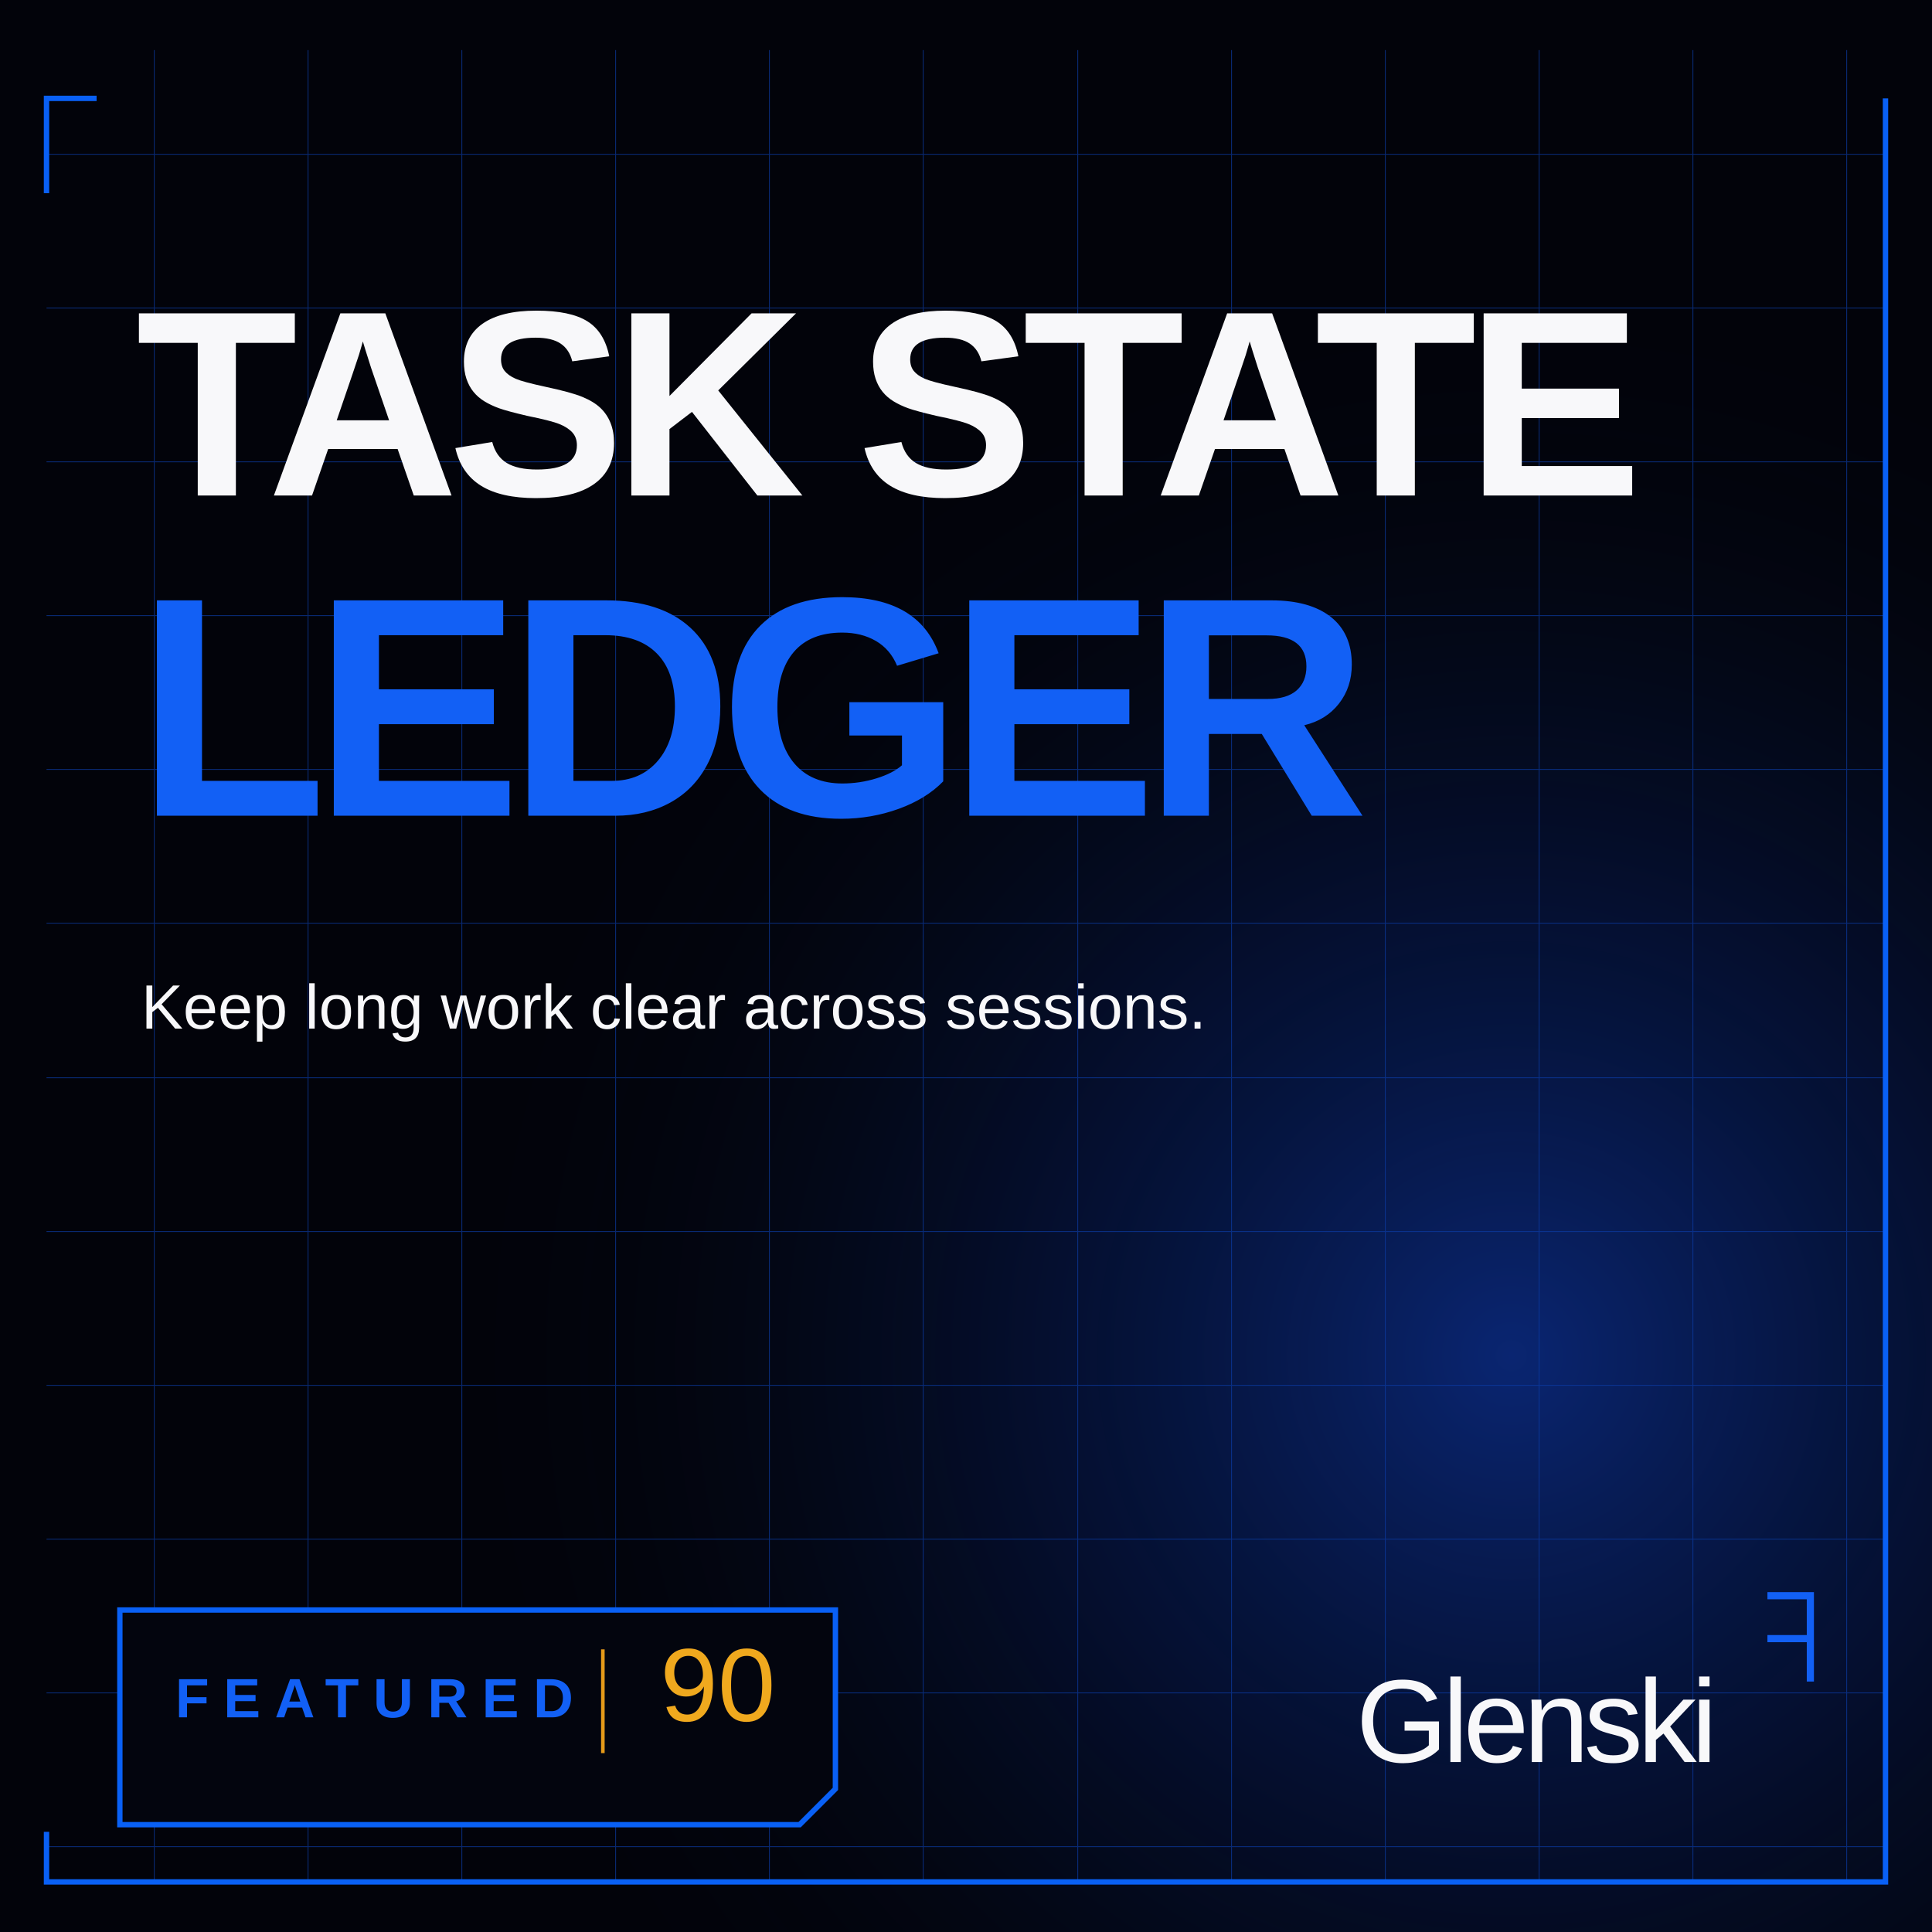
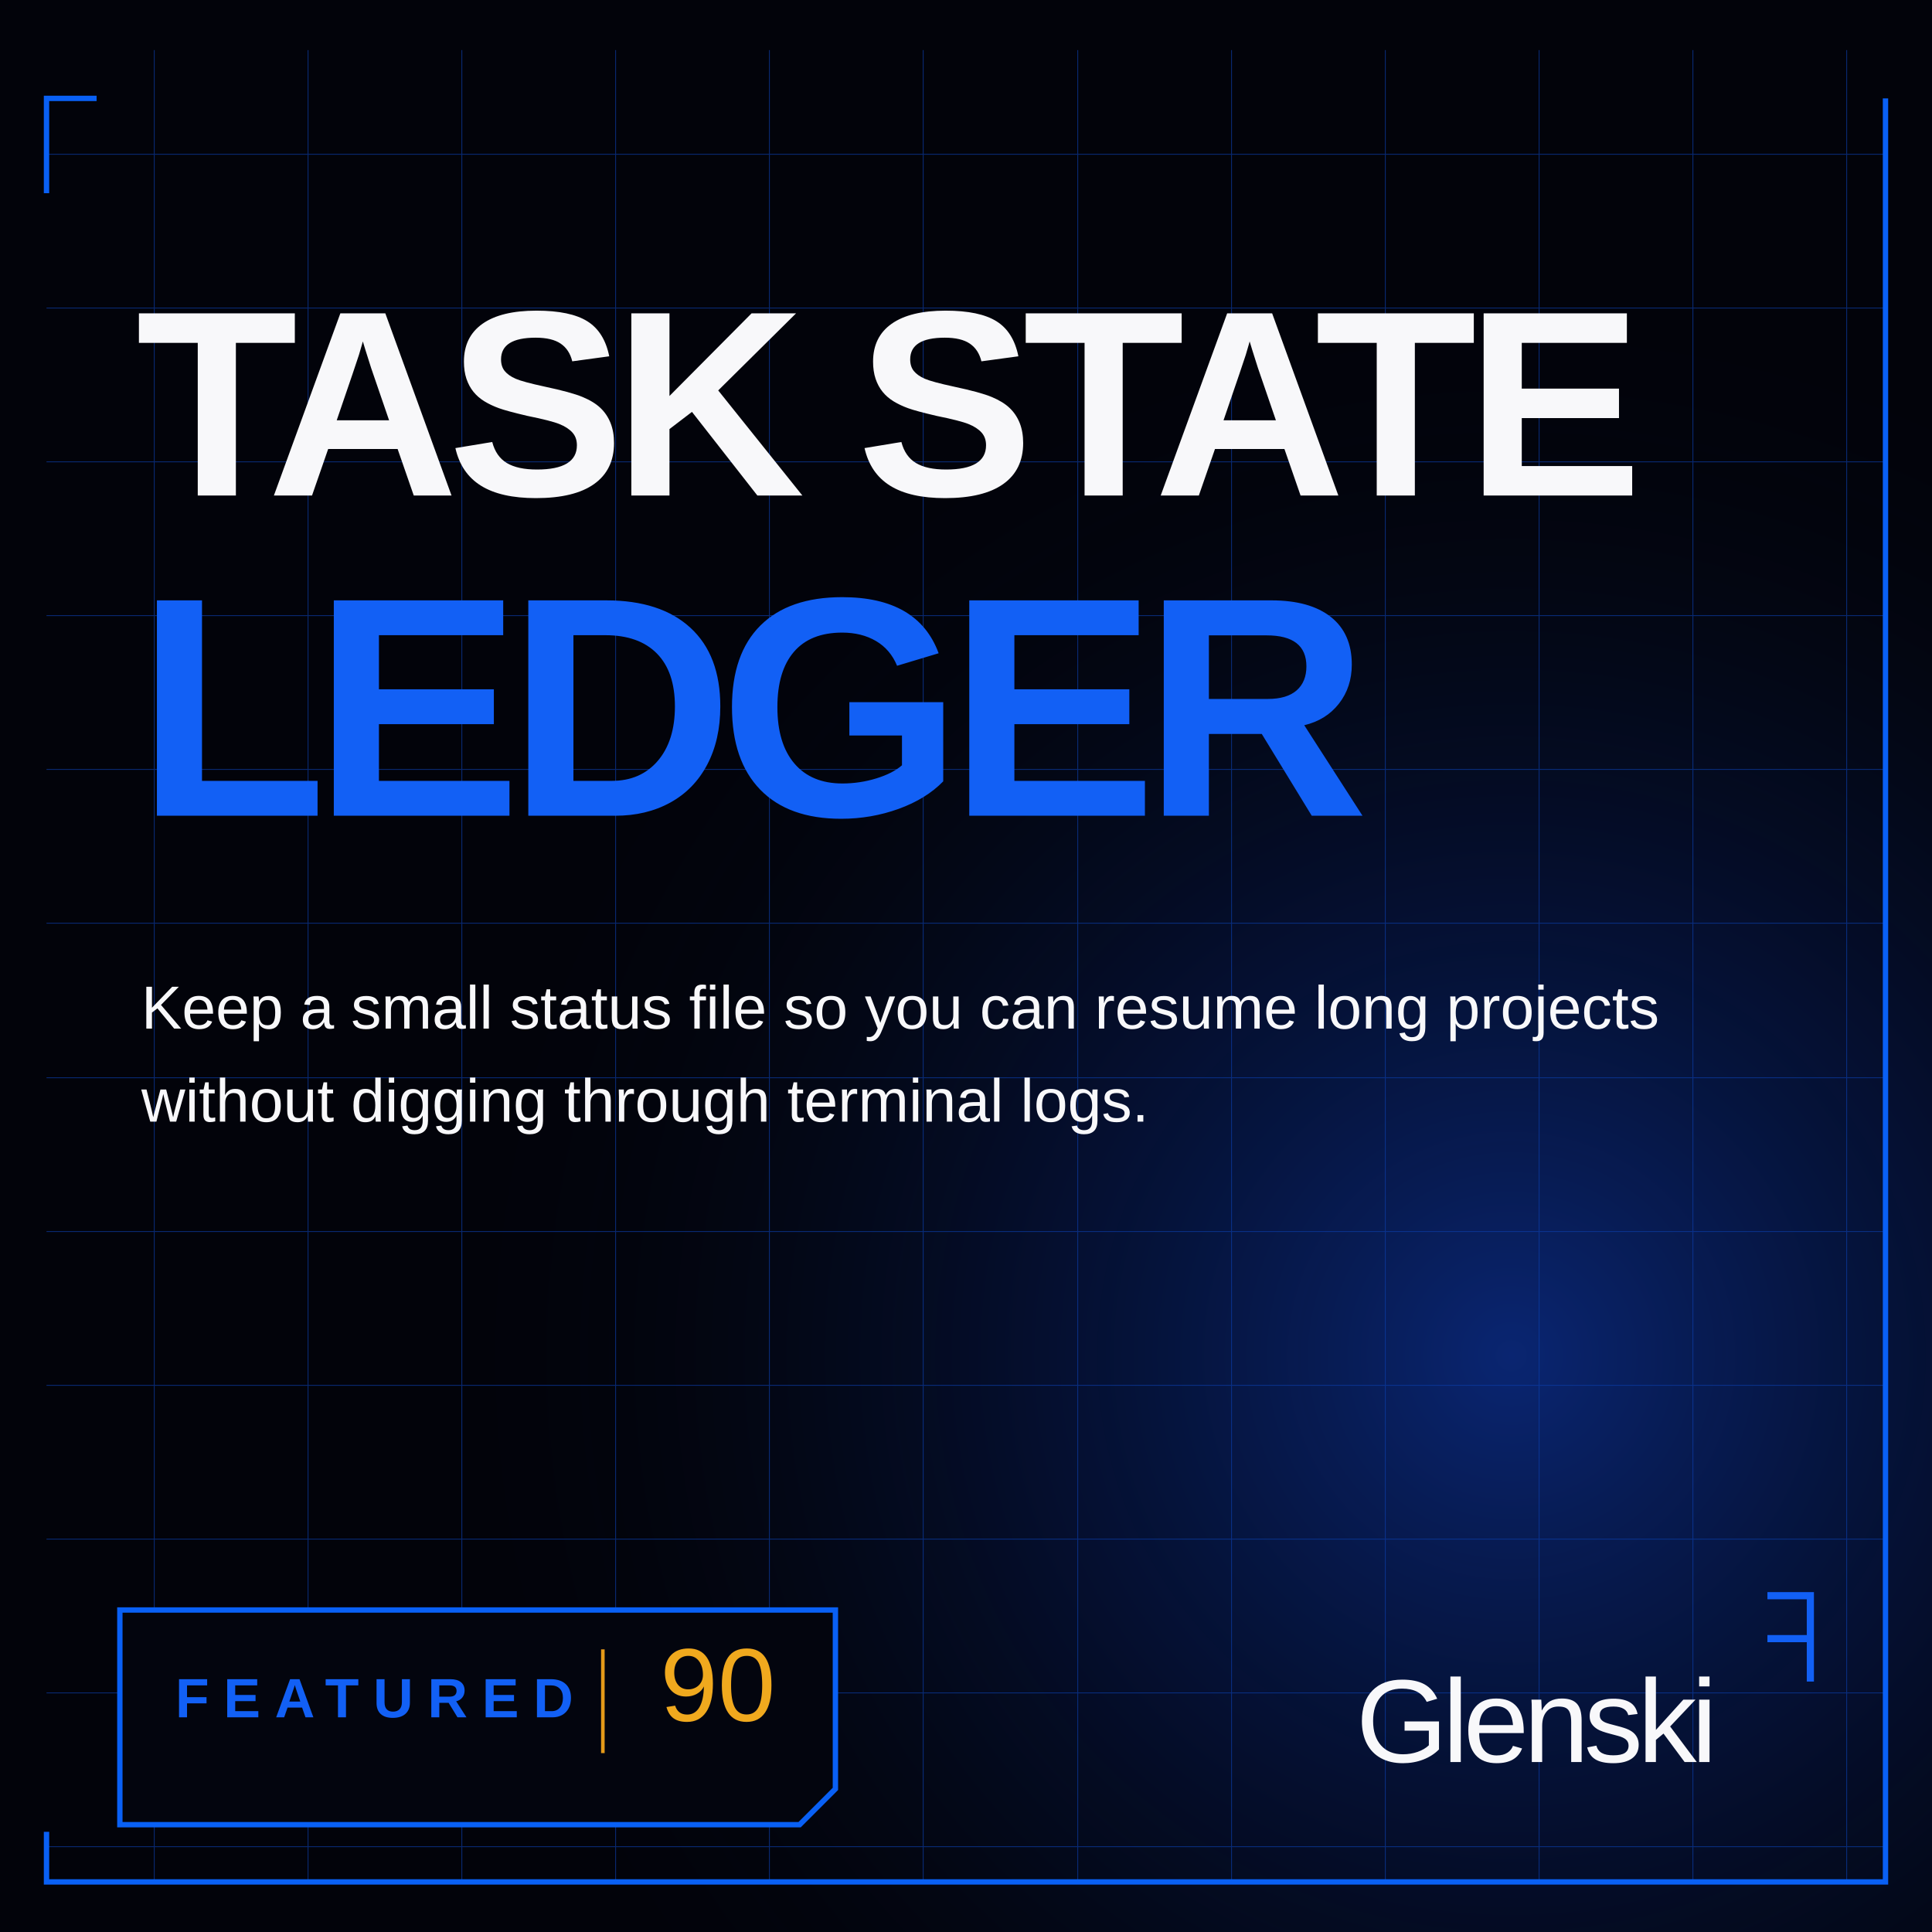
<svg xmlns="http://www.w3.org/2000/svg" width="1080" height="1080" viewBox="0 0 1080 1080" role="img" aria-labelledby="title description">
  <defs>
    <radialGradient id="blueGlow" cx="78%" cy="70%" r="55%">
      <stop offset="0" stop-color="#134DEB" stop-opacity=".46" />
      <stop offset=".55" stop-color="#0B35A0" stop-opacity=".16" />
      <stop offset="1" stop-color="#02030A" stop-opacity="0" />
    </radialGradient>
    <pattern id="grid" width="86" height="86" patternUnits="userSpaceOnUse">
      <path d="M86 0H0V86" fill="none" stroke="#0B3EAA" stroke-width="1" opacity=".75" />
    </pattern>
  </defs>
  <rect width="1080" height="1080" fill="#02030A" />
  <rect width="1080" height="1080" fill="url(#blueGlow)" />
  <rect x="26" y="28" width="1028" height="1024" fill="url(#grid)" opacity=".85" />
  <path d="M26 108V55h28M1054 55v997H26v-28" fill="none" stroke="#0960F5" stroke-width="3" />
  <text x="76" y="277" fill="#F8F8FA" font-family="Arial Narrow, Impact, Arial, sans-serif" font-size="148" font-weight="900" letter-spacing="-6">TASK STATE</text>
  <text x="76" y="456" fill="#1260F5" font-family="Arial Narrow, Impact, Arial, sans-serif" font-size="175" font-weight="900" letter-spacing="-8">LEDGER</text>
-   <text x="79" y="575" fill="#F8F8FA" font-family="Arial, Helvetica, sans-serif" font-size="35">Keep long work clear across sessions.</text>
+   <text x="79" y="575" fill="#F8F8FA" font-family="Arial, Helvetica, sans-serif" font-size="34">Keep a small status file so you can resume long projects</text>
+   <text x="79" y="627" fill="#F8F8FA" font-family="Arial, Helvetica, sans-serif" font-size="34">without digging through terminal logs.</text>
  <path d="M67 900h400v100l-20 20H67z" fill="#03050E" stroke="#0960F5" stroke-width="3" />
  <text x="98" y="960" fill="#1260F5" font-family="Arial, Helvetica, sans-serif" font-size="31" font-weight="700" letter-spacing="8">FEATURED</text>
  <path d="M337 922v58" stroke="#E59A19" stroke-width="2" />
  <text x="369" y="962" fill="#F0A91E" font-family="Arial, Helvetica, sans-serif" font-size="58" font-weight="500">90</text>
  <text x="758" y="985" fill="#F8F8FA" font-family="Arial, Helvetica, sans-serif" font-size="66" font-weight="300" letter-spacing="-3">Glenski</text>
  <path d="M988 916h24v24M1012 916v-24h-24" fill="none" stroke="#1260F5" stroke-width="4" />
</svg>
